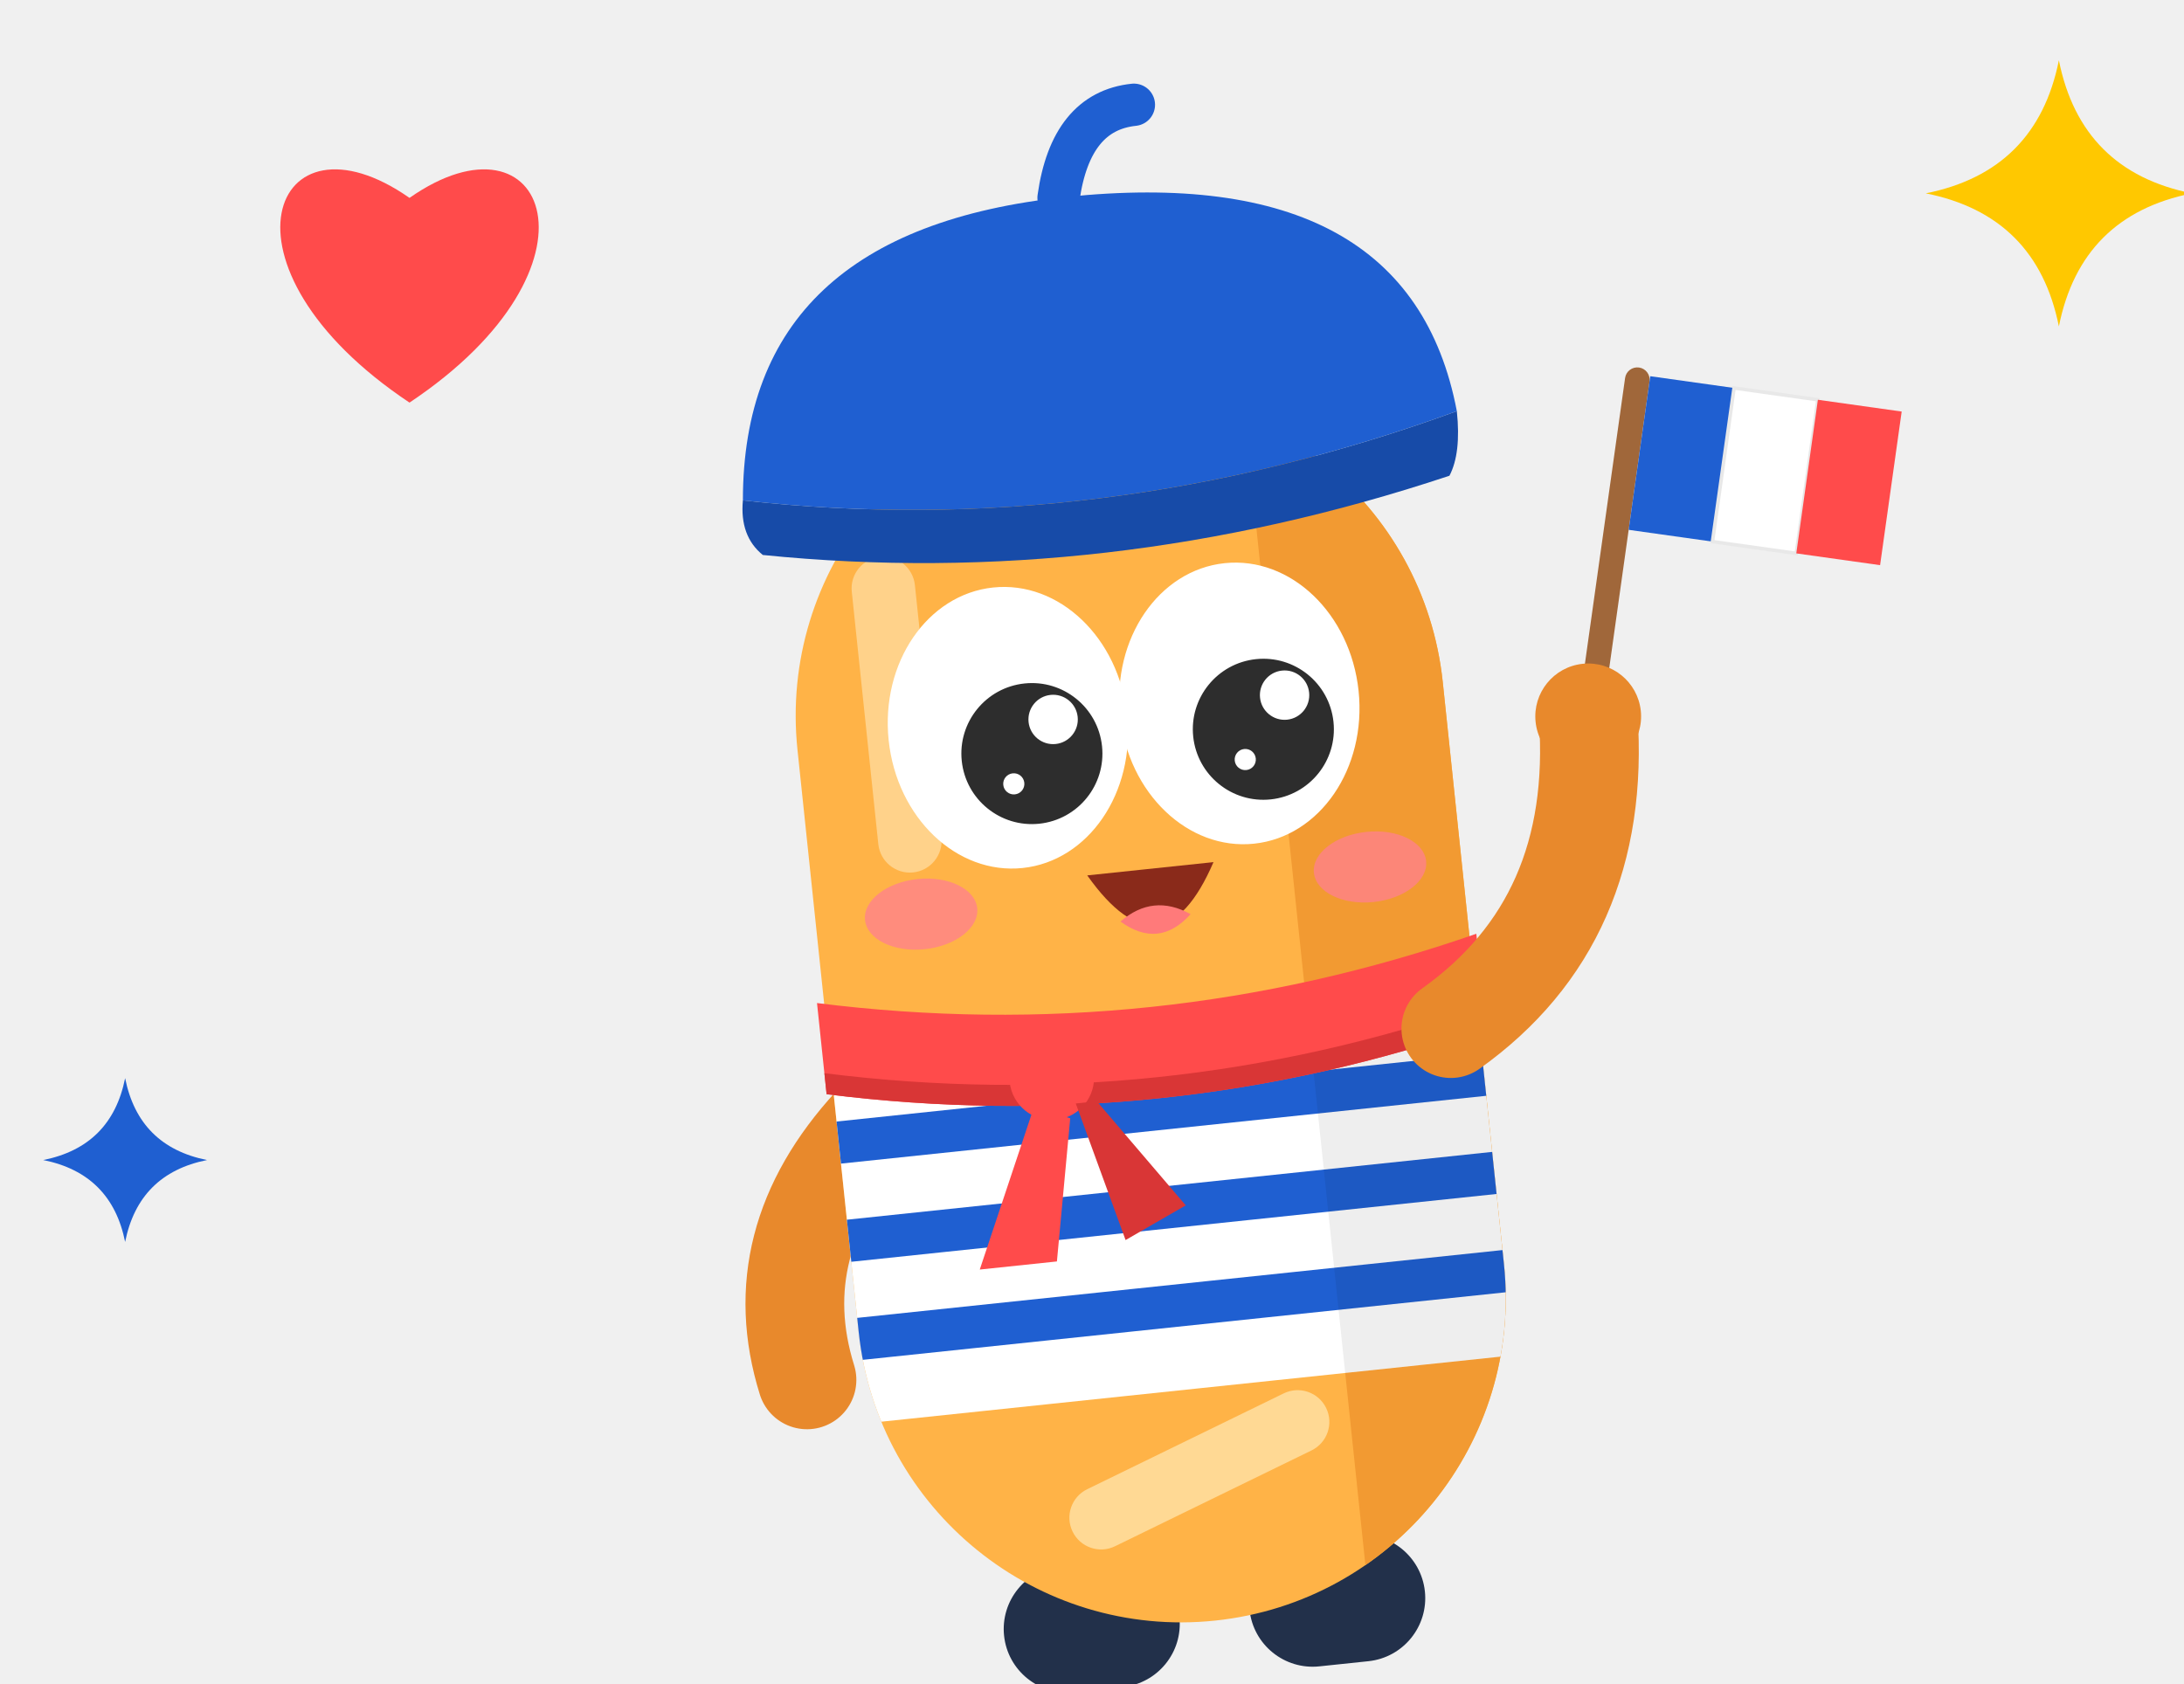
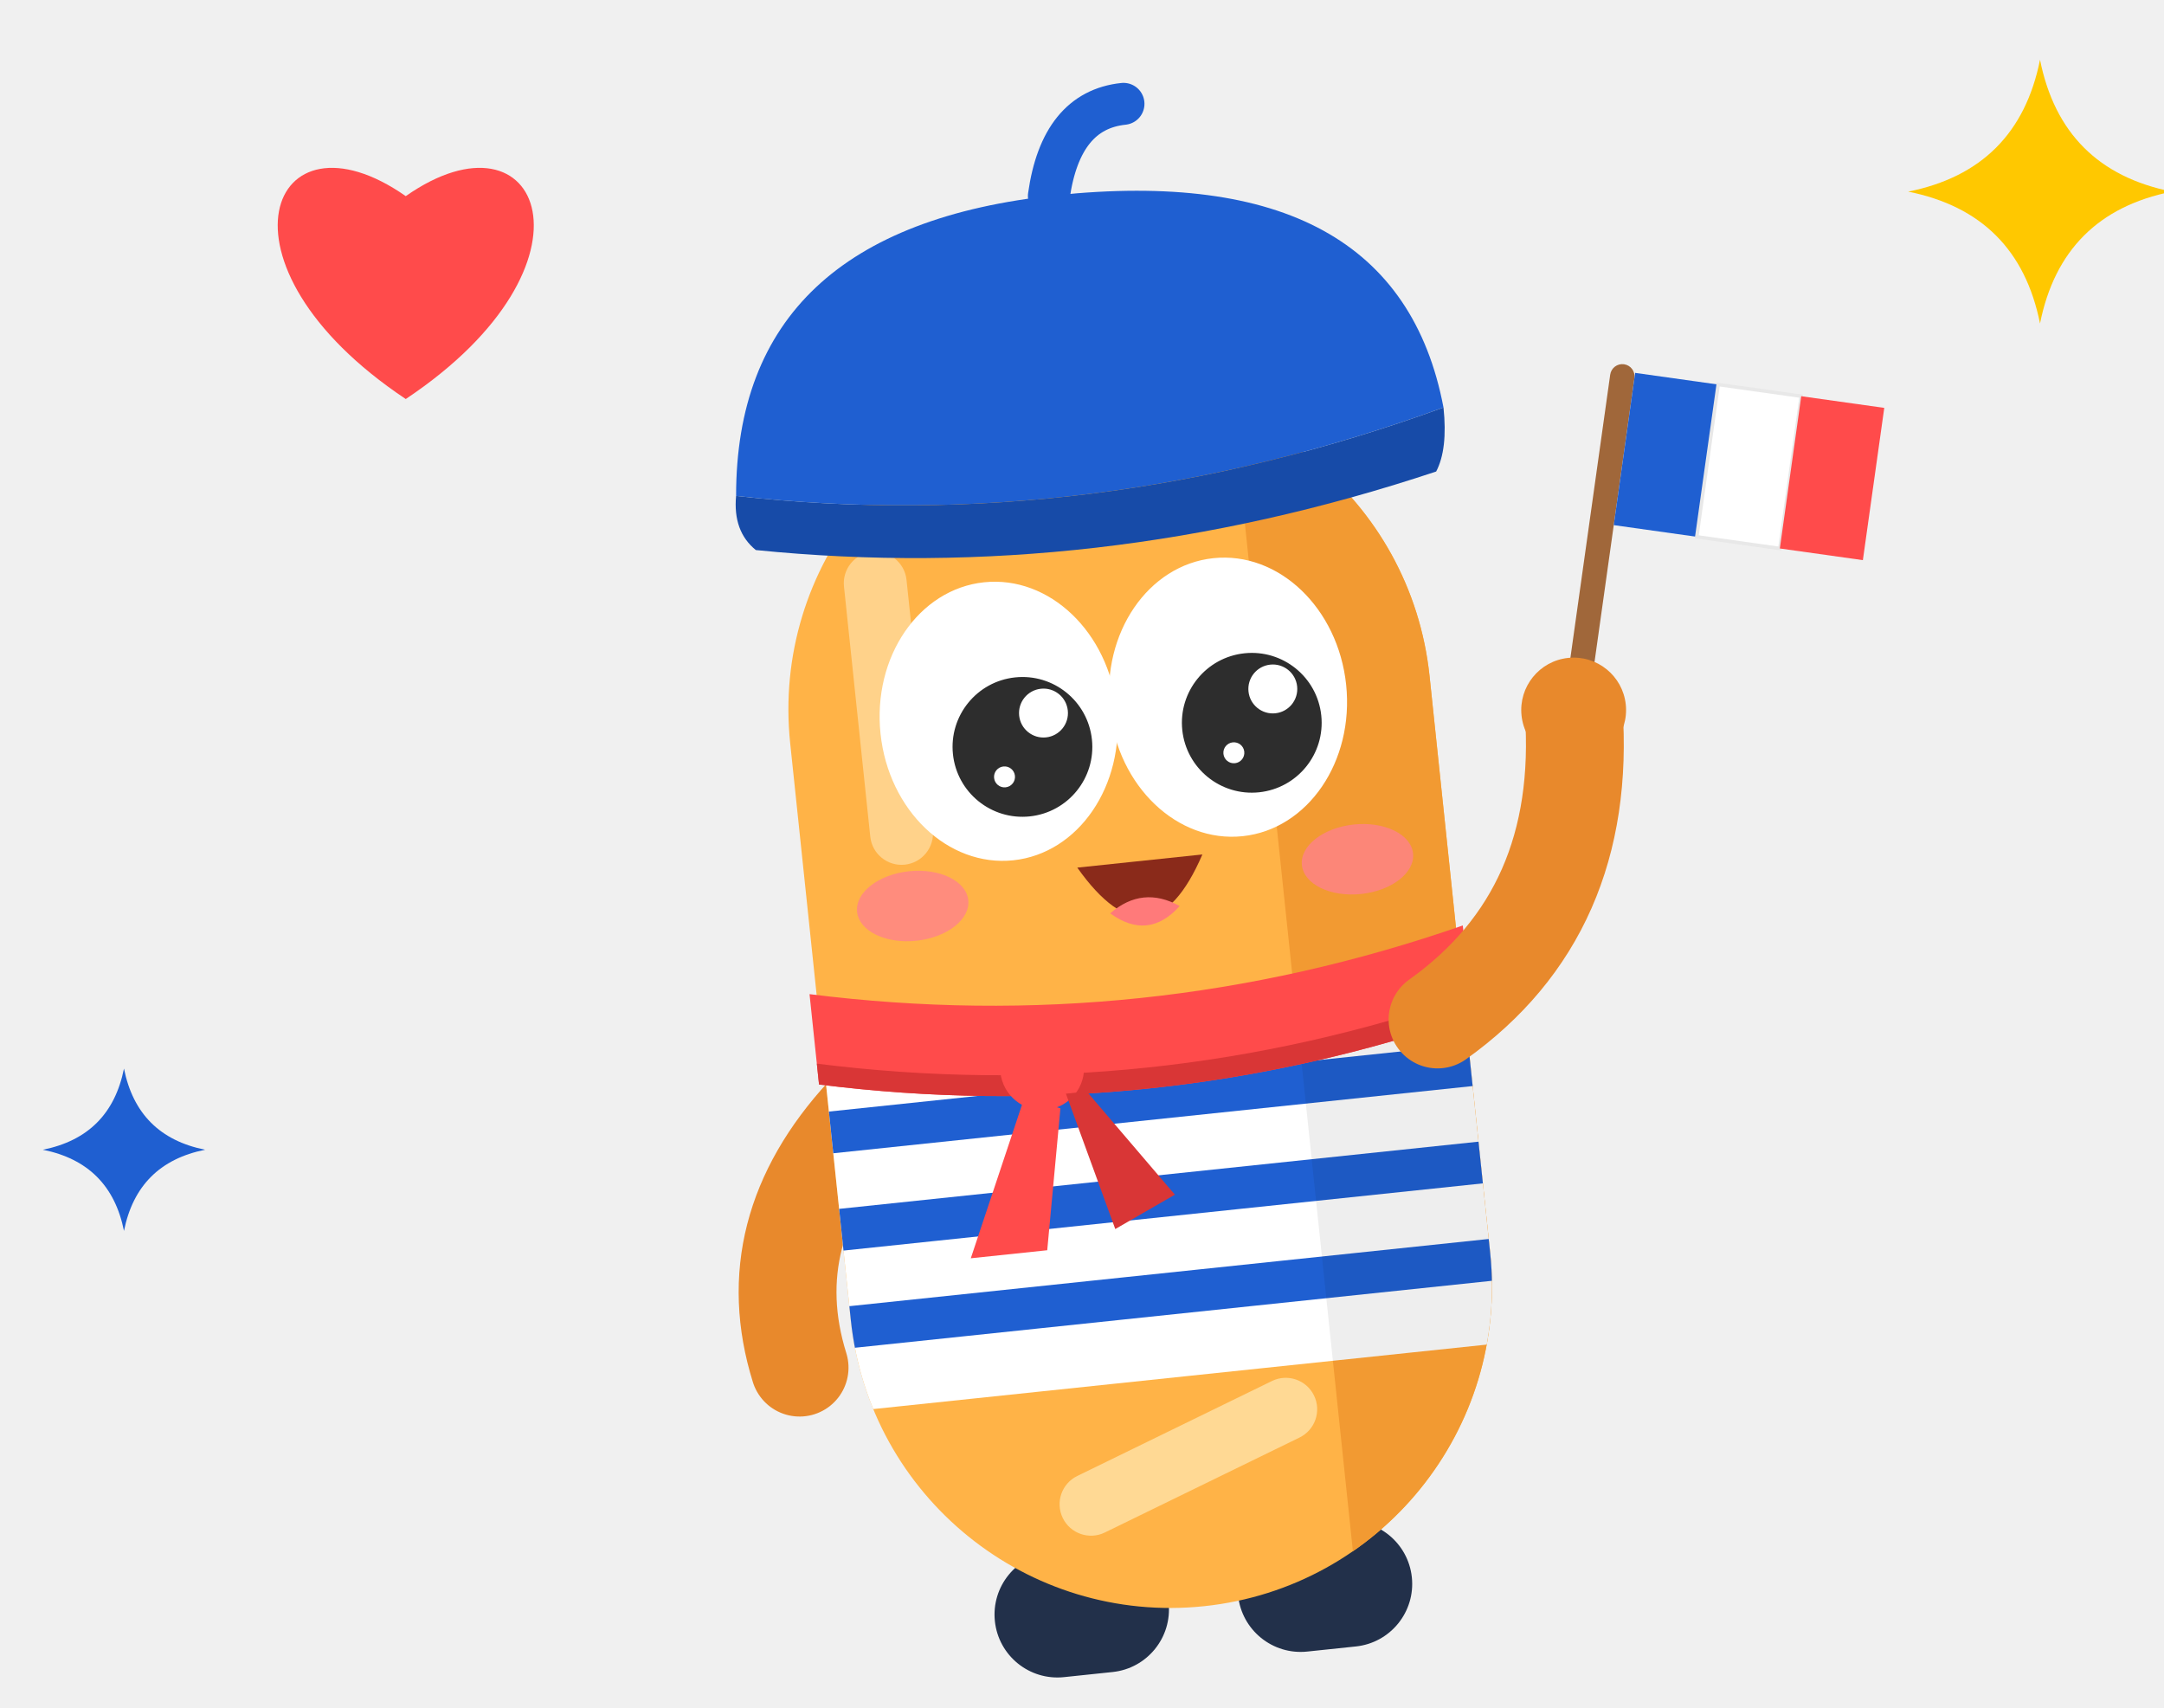
- <svg xmlns="http://www.w3.org/2000/svg" viewBox="398 96 384 296" width="384" height="296">
+ <svg xmlns="http://www.w3.org/2000/svg" viewBox="398 96 384 303" width="384" height="303">
  <path transform="translate(470 150) scale(1.2)" d="M0 14 C-30 -6 -20 -30 0 -16 C20 -30 30 -6 0 14 Z" fill="#ff4b4b" />
  <path transform="translate(760 130) scale(1.3)" d="M0 -18 Q3 -3 18 0 Q3 3 0 18 Q-3 3 -18 0 Q-3 -3 0 -18 Z" fill="#ffc800" />
  <path transform="translate(420 300) scale(0.8)" d="M0 -18 Q3 -3 18 0 Q3 3 0 18 Q-3 3 -18 0 Q-3 -3 0 -18 Z" fill="#1f5fd1" />
  <g transform="translate(600 270) scale(0.62) rotate(-6)">
    <defs>
      <clipPath id="b0">
        <rect x="-92" y="-170" width="184" height="350" rx="92" />
      </clipPath>
    </defs>
    <rect x="-60" y="160" width="50" height="36" rx="18" fill="#22304a" />
    <rect x="10" y="160" width="50" height="36" rx="18" fill="#22304a" />
    <path d="M-82 30 Q-116 60 -108 100" fill="none" stroke="#e8892c" stroke-width="28" stroke-linecap="round" />
    <g clip-path="url(#b0)">
      <rect x="-92" y="-170" width="184" height="350" fill="#ffb347" />
      <rect x="44" y="-170" width="60" height="350" fill="#f29a32" />
      <rect x="-72" y="-130" width="18" height="90" rx="9" fill="#ffd28a" />
      <rect x="-92" y="10" width="184" height="104" fill="#ffffff" />
      <rect x="-92" y="28" width="184" height="12" fill="#1f5fd1" />
      <rect x="-92" y="56" width="184" height="12" fill="#1f5fd1" />
      <rect x="-92" y="84" width="184" height="12" fill="#1f5fd1" />
      <rect x="44" y="10" width="60" height="104" fill="#000" opacity=".07" />
      <rect x="-40" y="128" width="80" height="18" rx="9" fill="#ffd994" transform="rotate(-20 0 137)" />
    </g>
    <ellipse cx="-32" cy="-78" rx="34" ry="40" fill="#ffffff" />
    <ellipse cx="34" cy="-78" rx="34" ry="40" fill="#ffffff" />
    <circle cx="-26" cy="-70" r="20" fill="#2d2d2d" />
    <circle cx="40" cy="-70" r="20" fill="#2d2d2d" />
    <circle cx="-19" cy="-79" r="7" fill="#ffffff" />
    <circle cx="47" cy="-79" r="7" fill="#ffffff" />
    <circle cx="-32" cy="-62" r="3" fill="#ffffff" />
    <circle cx="34" cy="-62" r="3" fill="#ffffff" />
    <ellipse cx="-62" cy="-28" rx="16" ry="10" fill="#ff7f8f" opacity=".75" />
    <ellipse cx="66" cy="-28" rx="16" ry="10" fill="#ff7f8f" opacity=".75" />
    <path d="M-14 -34 Q4 -2 22 -34 Z" fill="#8a2a1a" />
    <path d="M-6 -20 Q4 -11 14 -20 Q4 -27 -6 -20 Z" fill="#ff7a7a" />
    <path d="M-94 -6 Q0 16 94 -6 V20 Q0 42 -94 20 Z" fill="#ff4b4b" />
    <path d="M-94 14 Q0 36 94 14 V20 Q0 42 -94 20 Z" fill="#d93636" />
    <circle cx="-30" cy="22" r="12" fill="#ff4b4b" />
    <path d="M-36 30 L-56 74 L-34 74 L-26 34 Z" fill="#ff4b4b" />
    <path d="M-24 30 L-14 70 L4 62 L-18 30 Z" fill="#d93636" />
    <path d="M-100 -150 Q-92 -226 0 -226 Q98 -226 104 -154 Q0 -128 -100 -150 Z" fill="#1f5fd1" />
    <path d="M-100 -150 Q0 -128 104 -154 Q104 -142 100 -136 Q0 -114 -96 -134 Q-102 -140 -100 -150 Z" fill="#174ba8" />
    <path d="M-2 -226 Q4 -250 22 -250" fill="none" stroke="#1f5fd1" stroke-width="12" stroke-linecap="round" />
    <path d="M84 20 Q130 -6 132 -64" fill="none" stroke="#e8892c" stroke-width="28" stroke-linecap="round" />
    <g transform="translate(132 -64)">
      <g transform="rotate(14)">
        <rect x="-3" y="-100" width="7" height="110" rx="3.5" fill="#a0673a" />
        <rect x="4" y="-98" width="24" height="44" fill="#1f5fd1" />
        <rect x="28" y="-98" width="24" height="44" fill="#ffffff" stroke="#e8e8e8" />
        <rect x="52" y="-98" width="24" height="44" fill="#ff4b4b" />
      </g>
    </g>
    <circle cx="132" cy="-64" r="15" fill="#e8892c" />
  </g>
</svg>
